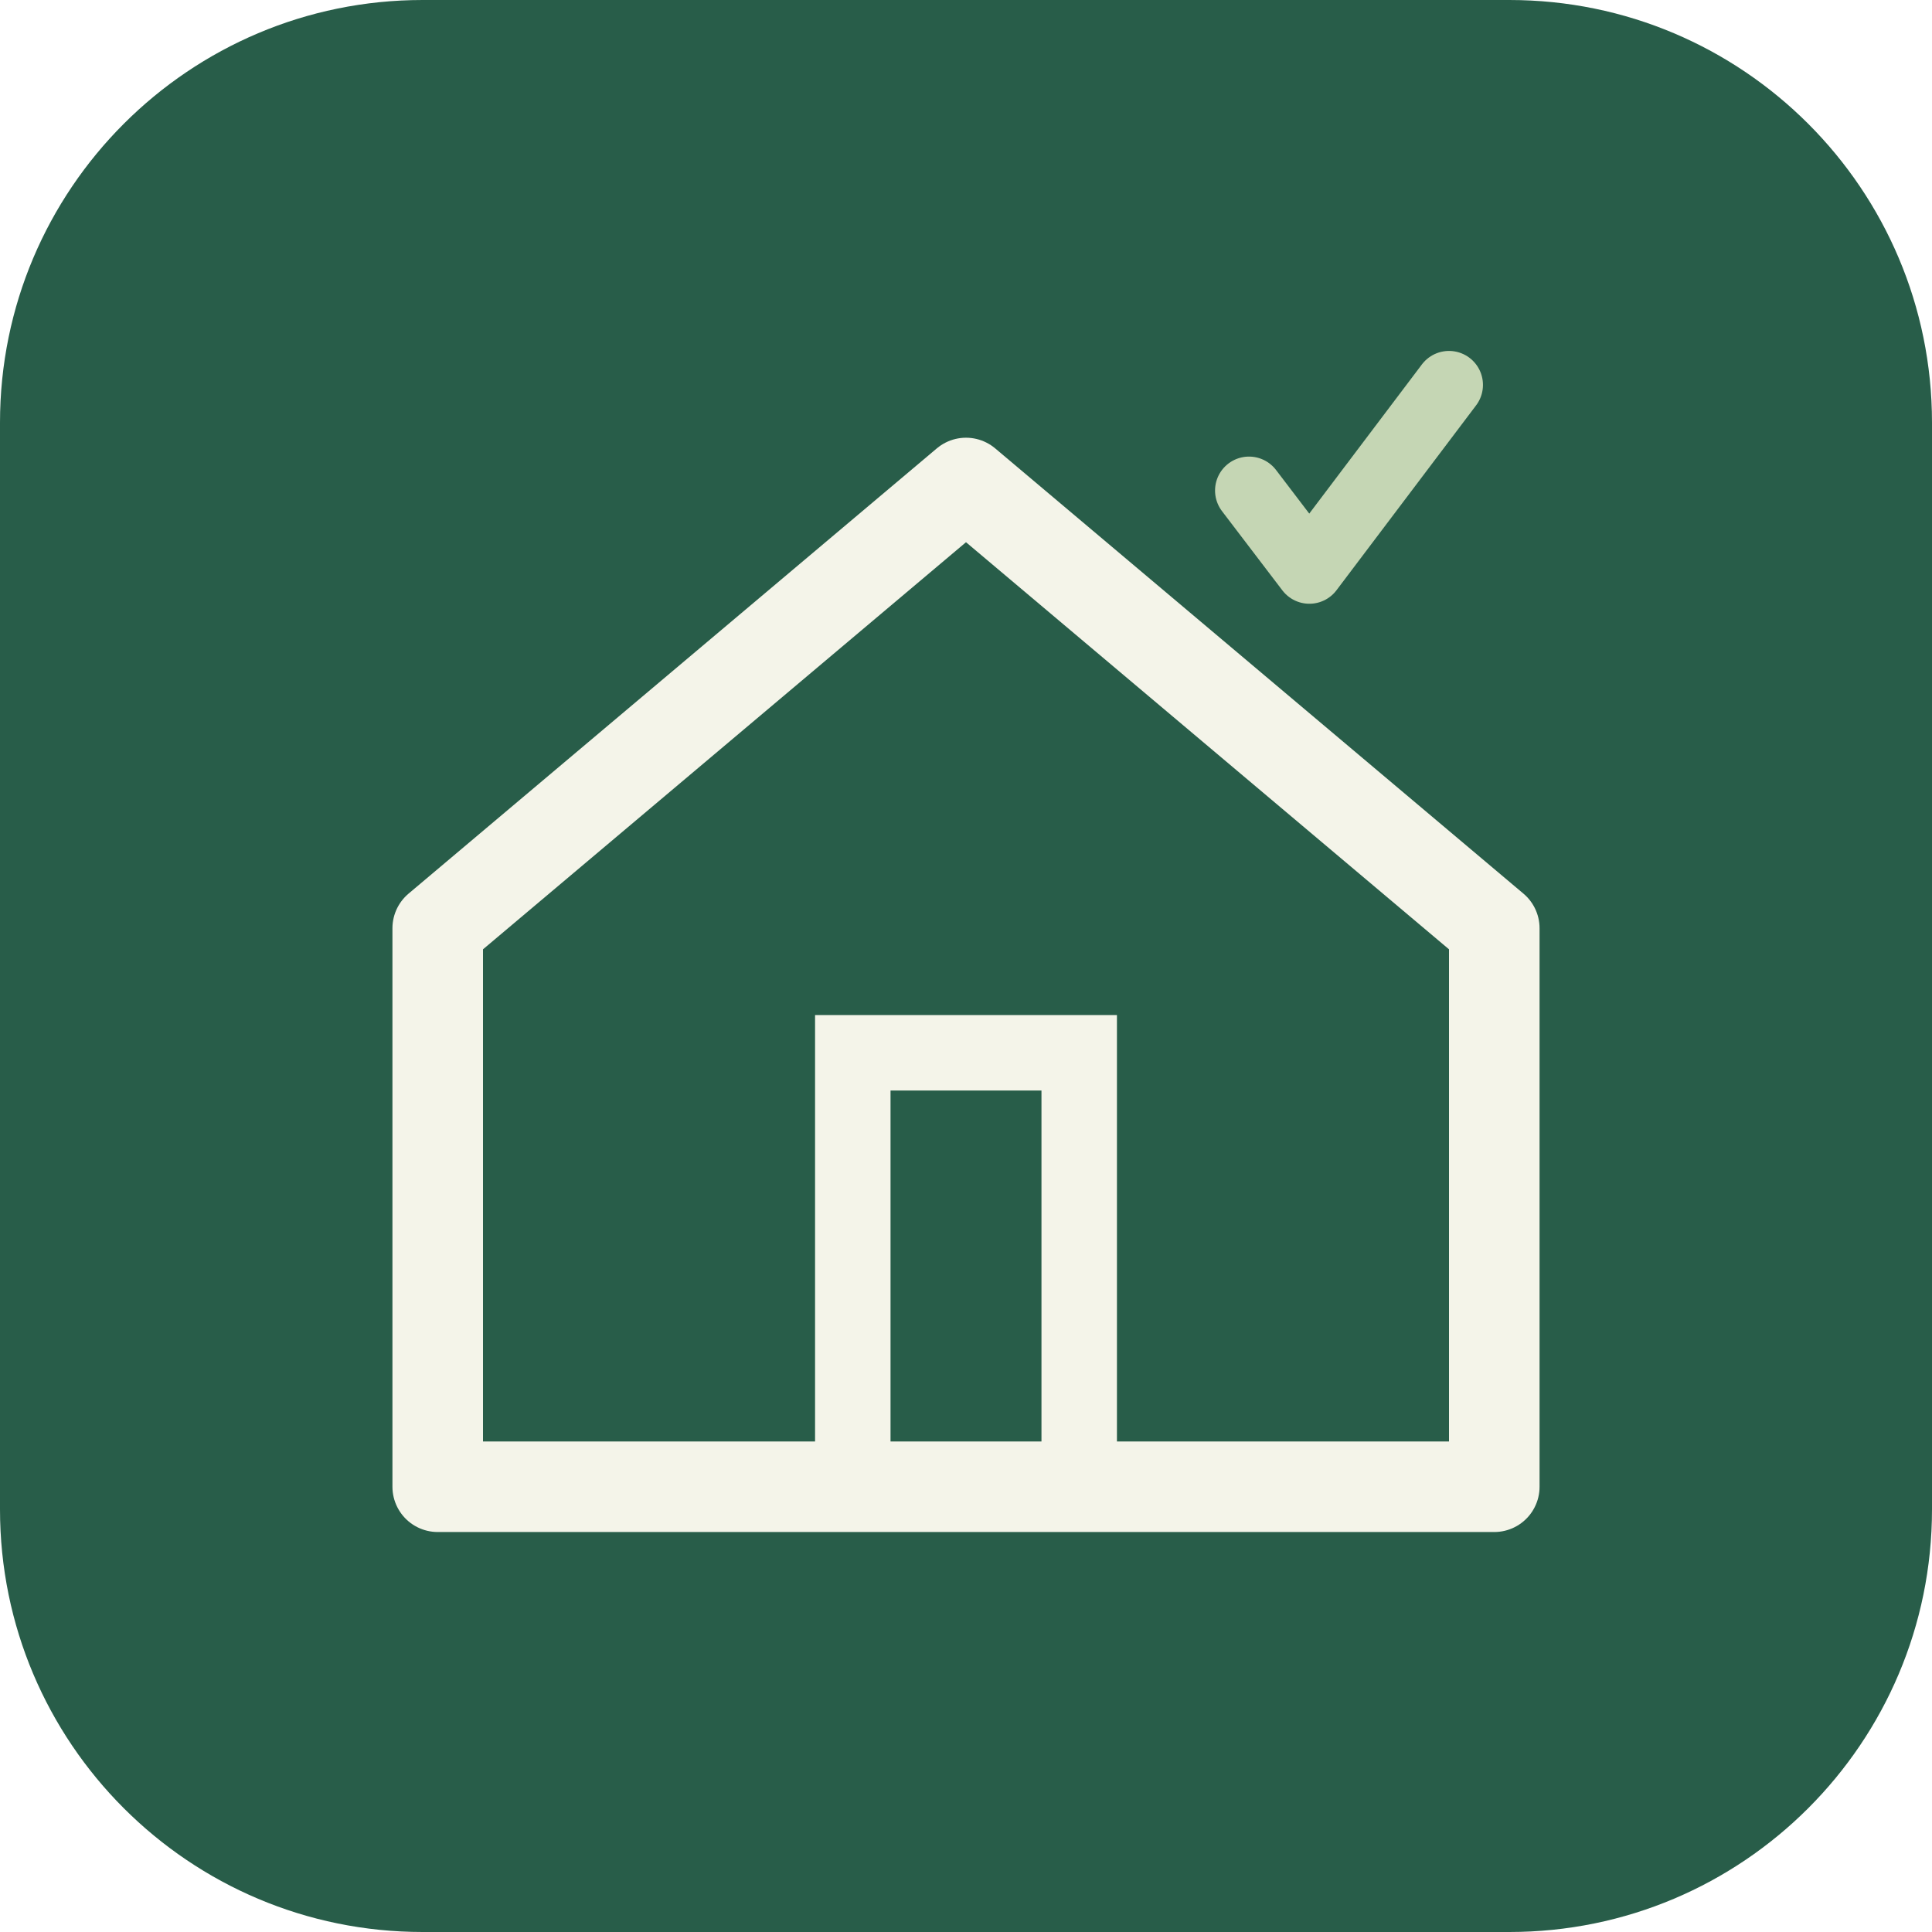
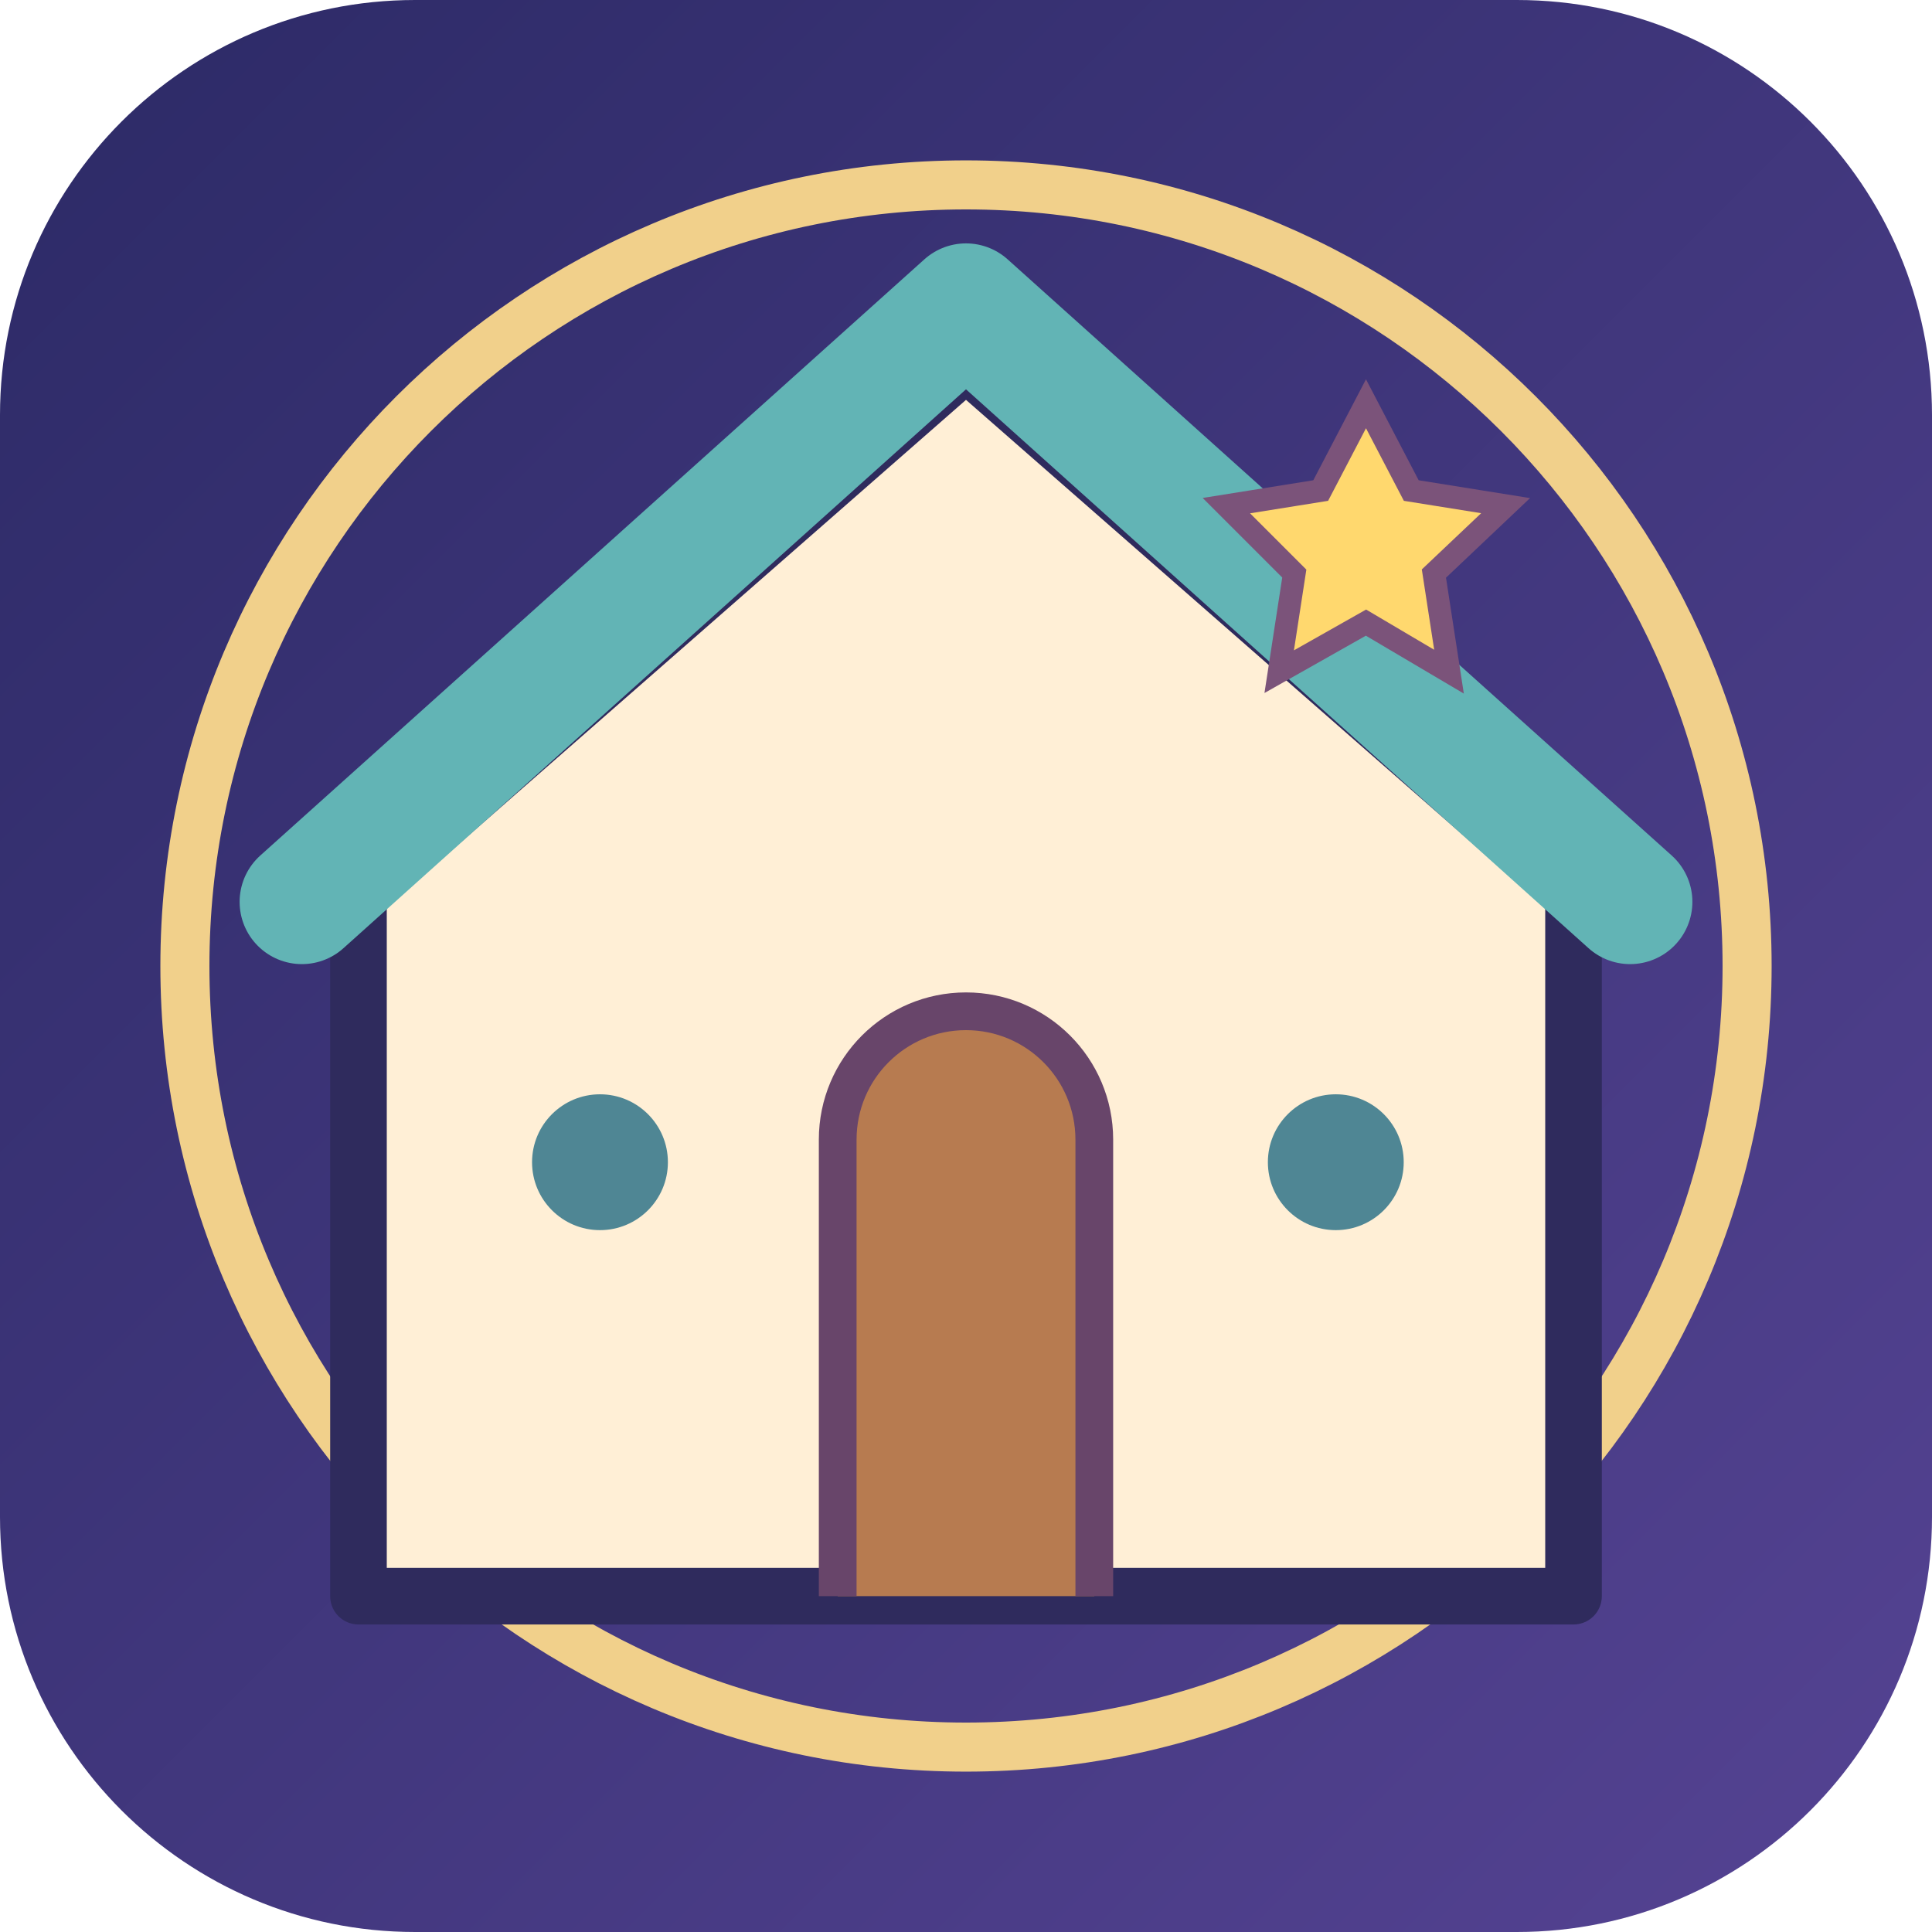
<svg xmlns="http://www.w3.org/2000/svg" viewBox="0 0 512 512">
-   <rect width="512" height="512" rx="112" fill="#285d49" />
-   <path d="M116 246 256 128l140 118v148H116Z" fill="none" stroke="#f4f4e9" stroke-width="24" stroke-linejoin="round" />
-   <path d="M226 394V279h60v115" fill="none" stroke="#f4f4e9" stroke-width="20" />
-   <path d="m331 130 16 21 37-49" fill="none" stroke="#c5d6b4" stroke-width="18" stroke-linecap="round" stroke-linejoin="round" />
+   <defs>
+     <linearGradient id="bg" x2="1" y2="1">
+       <stop stop-color="#2c2a66" />
+       <stop offset="1" stop-color="#554393" />
+     </linearGradient>
+   </defs>
+   <rect width="512" height="512" rx="110" fill="url(#bg)" />
+   <circle cx="256" cy="256" r="207" fill="none" stroke="#f1d08b" stroke-width="13" />
+   <path d="M95 237 256 96l161 141v186H95Z" fill="#ffefd6" stroke="#2f2b5d" stroke-width="15" stroke-linejoin="round" />
+   <path d="M80 239 256 81l176 158" fill="none" stroke="#62b4b5" stroke-width="33" stroke-linecap="round" stroke-linejoin="round" />
+   <path d="M222 423V302a34 34 0 0 1 68 0v121" fill="#b77b50" stroke="#68456a" stroke-width="10" />
+   <path d="m362 107 12 23 25 4-19 18 4 26-22-13-23 13 4-26-18-18 25-4Z" fill="#ffd86e" stroke="#7b537a" stroke-width="6" />
+   <circle cx="159" cy="308" r="18" fill="#4f8694" />
+   <circle cx="354" cy="308" r="18" fill="#4f8694" />
</svg>
